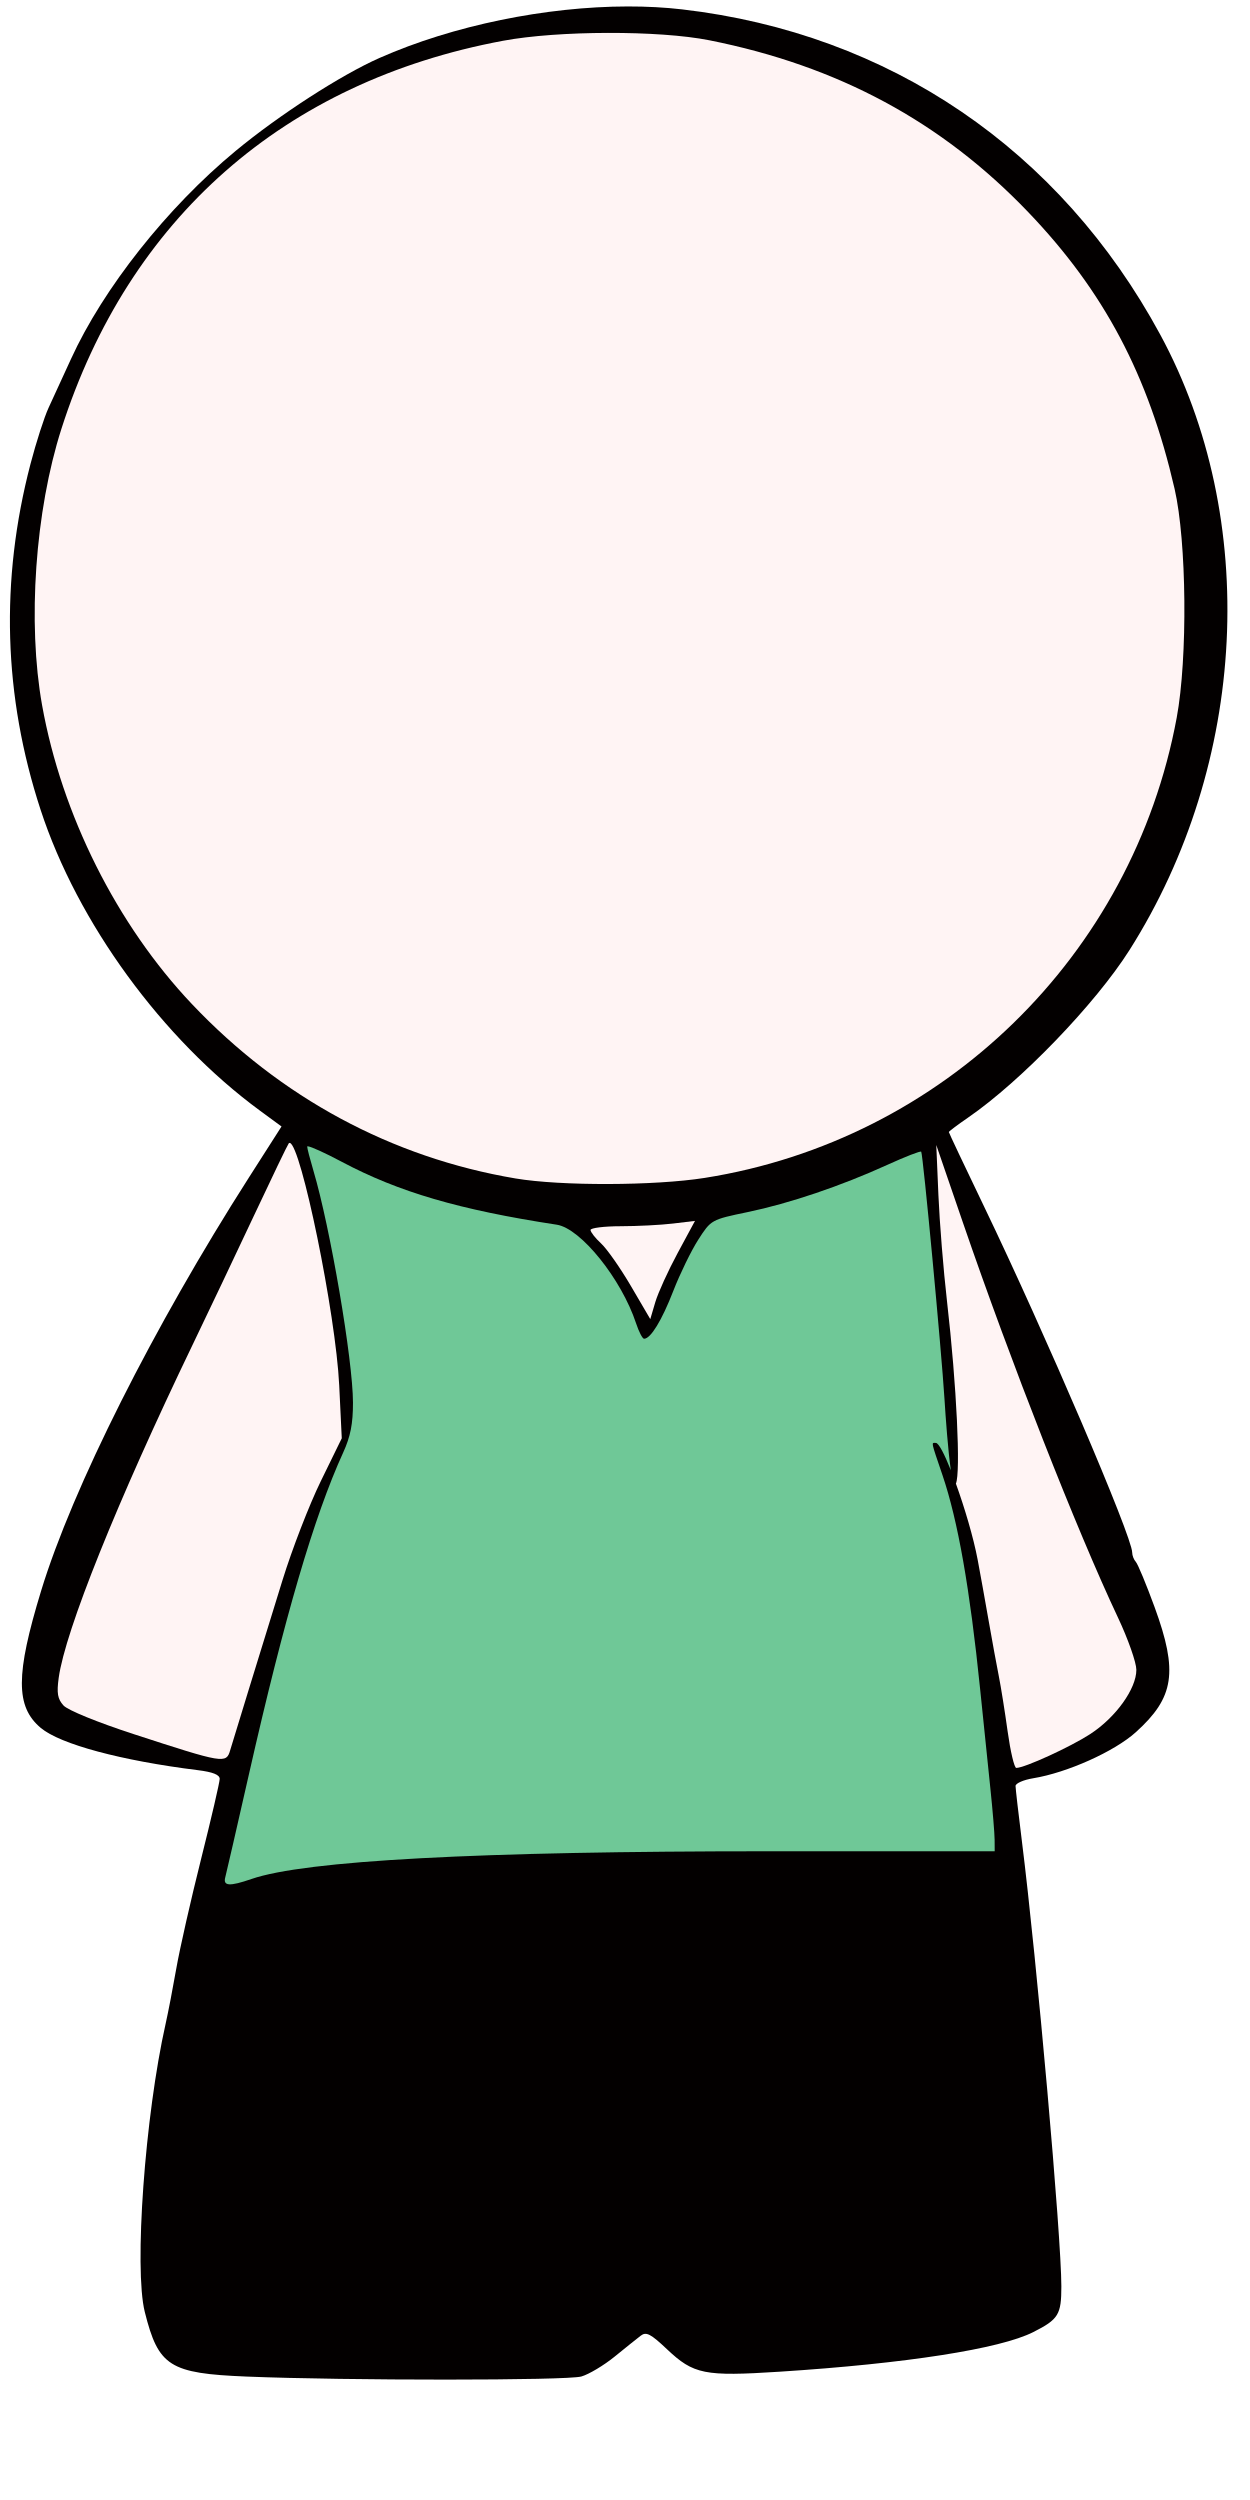
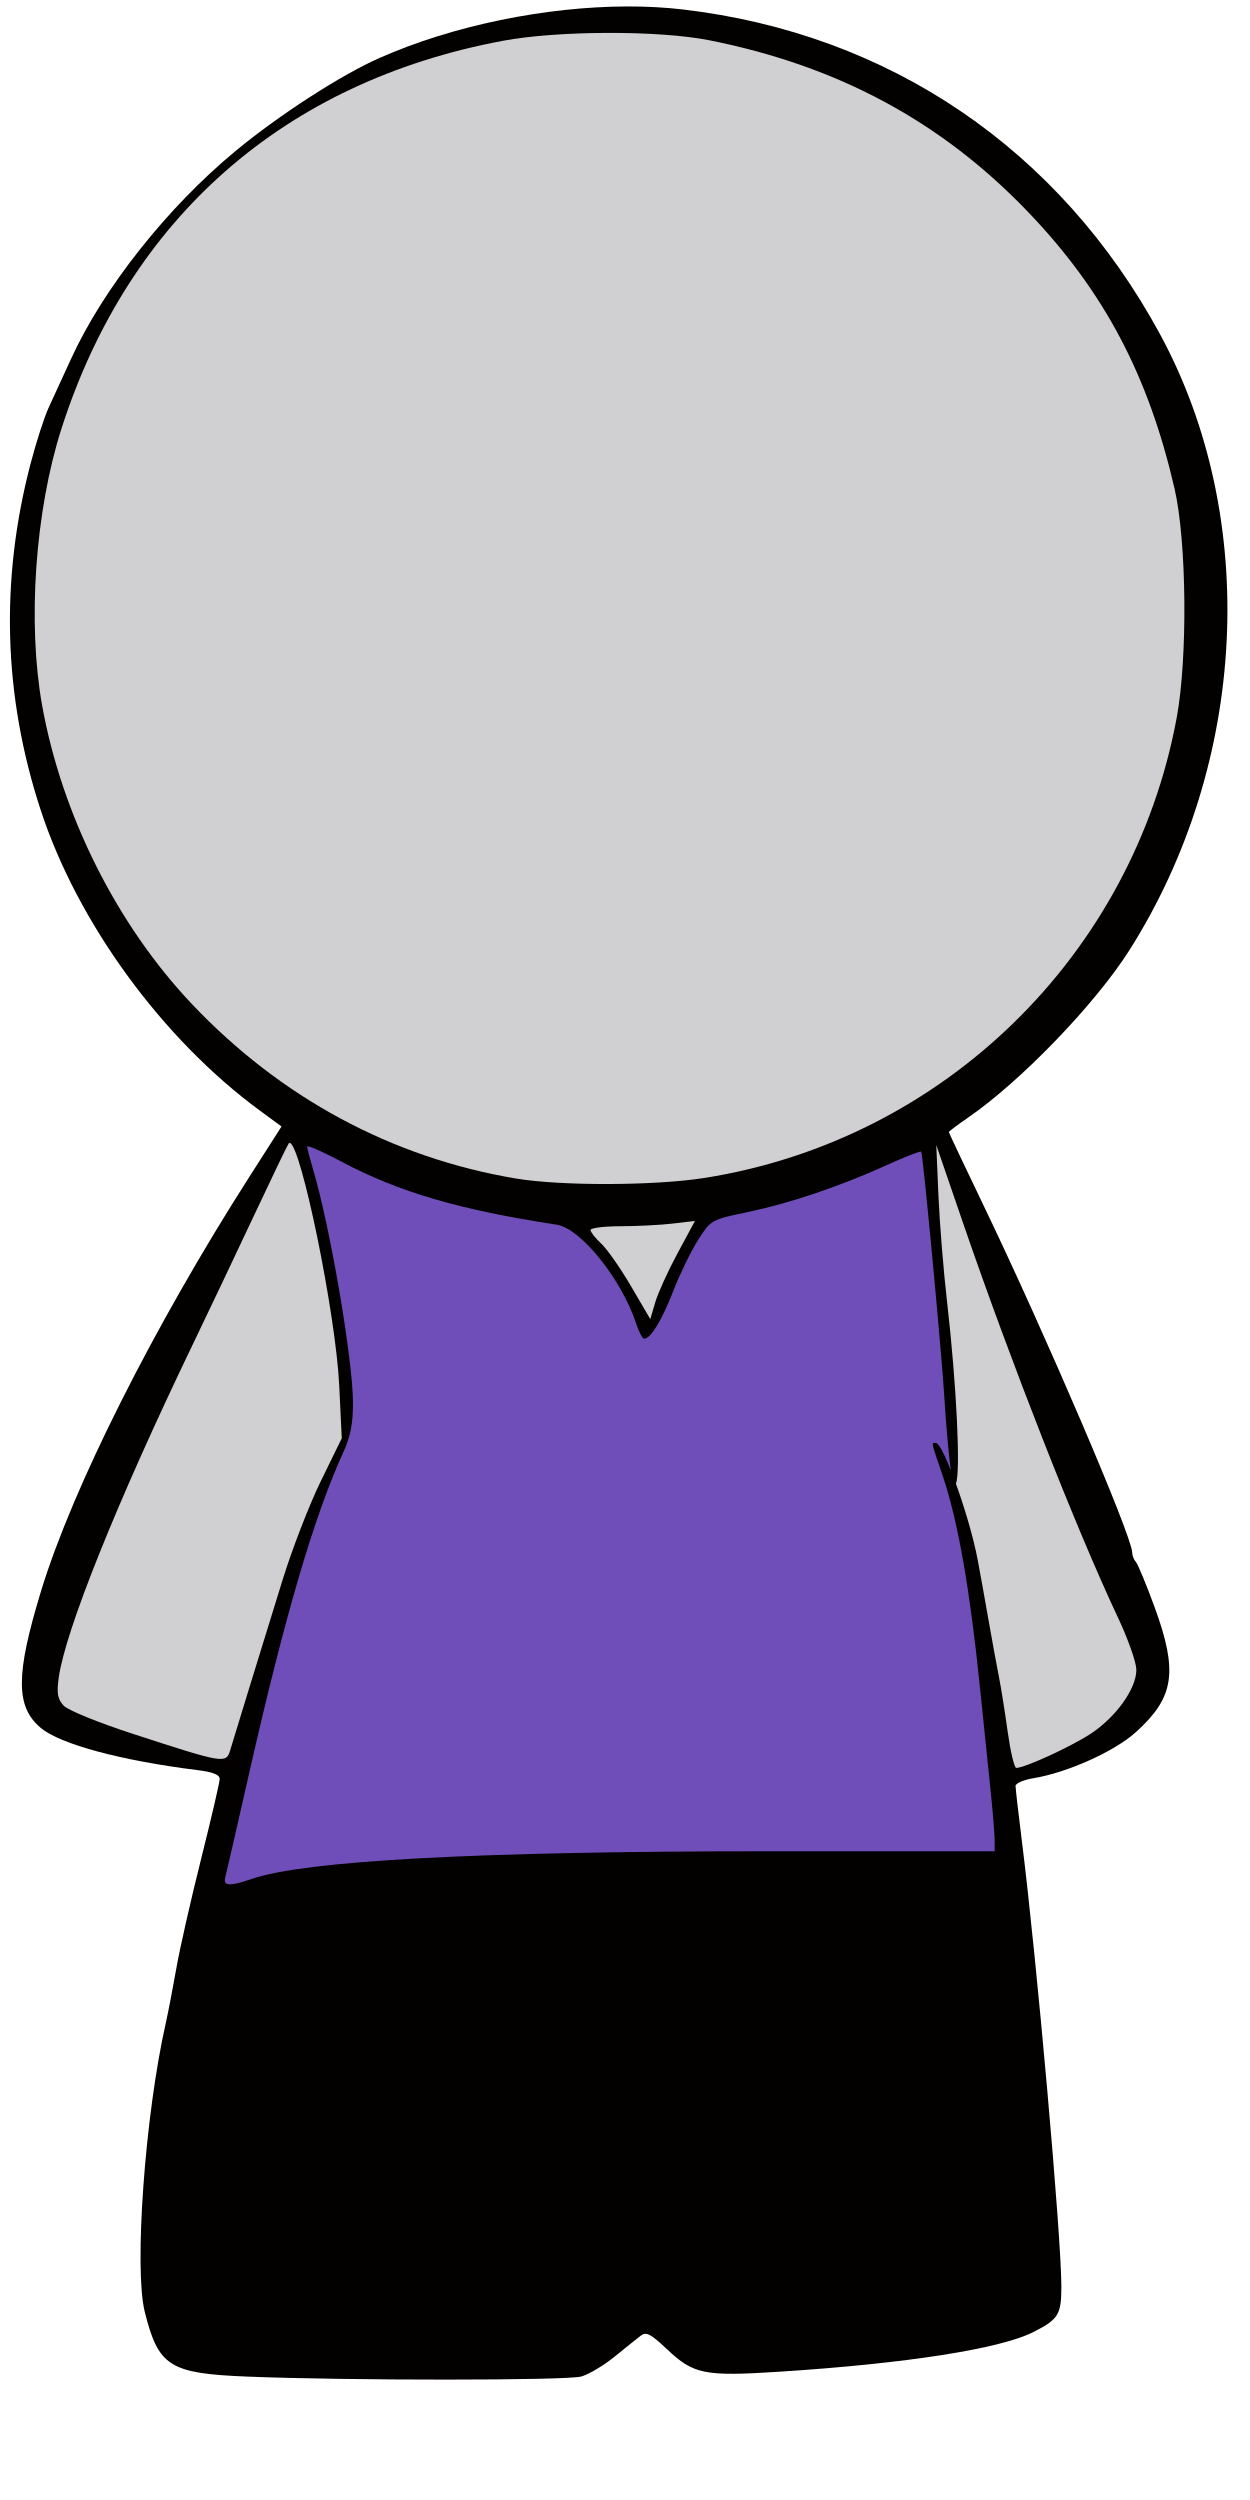
<svg xmlns="http://www.w3.org/2000/svg" xmlns:ns1="http://www.openswatchbook.org/uri/2009/osb" width="105.833mm" height="211.667mm" viewBox="0 0 105.833 211.667" version="1.1" id="svg8">
  <defs id="defs2">
    <linearGradient id="linearGradient6307" ns1:paint="solid">
      <stop style="stop-color:#030000;stop-opacity:1;" offset="0" id="stop6305" />
    </linearGradient>
    <linearGradient id="linearGradient6224" ns1:paint="solid">
      <stop style="stop-color:#ff0000;stop-opacity:1;" offset="0" id="stop6222" />
    </linearGradient>
  </defs>
  <g id="layer1" transform="translate(-3.0238,-2.934515)" style="opacity:1">
    <path style="fill:#030000;fill-opacity:1;stroke-width:1.333" d="M 200.893,2.064 C 174.723,2.107 145.027,8.114 121.449,18.541 109.097,24.004 89.316,36.787 75.391,48.303 53.504,66.403 33.055,92.241 22.736,114.836 c -2.57,5.628 -5.802,12.664 -7.182,15.635 -1.379,2.971 -3.987,11.071 -5.797,18 -9.746,37.317 -8.671,74.236 3.225,110.637 11.82,36.171 38.934,73.355 70.244,96.33 l 6.861,5.035 -10.414,16.299 c -30.527,47.777 -56.48,99.398 -66.516,132.299 -8.183,26.829 -8.205,37.048 -0.102,43.867 6.185,5.205 25.793,10.478 50.246,13.514 4.818,0.598 7,1.469 7,2.797 0,1.061 -2.676,12.585 -5.947,25.609 -3.271,13.025 -6.833,28.752 -7.916,34.947 -1.083,6.196 -2.628,14.199 -3.434,17.785 -6.622,29.465 -10.156,78.356 -6.668,92.258 4.366,17.402 7.904,19.645 32.572,20.654 32.054,1.311 102.525,1.298 107.125,-0.021 2.41,-0.691 7.206,-3.557 10.658,-6.369 3.452,-2.812 7.218,-5.829 8.367,-6.705 1.732,-1.32 3.158,-0.583 8.334,4.307 8.578,8.103 11.98,8.785 36.025,7.236 40.586,-2.614 70.615,-7.303 81.25,-12.689 8.045,-4.074 8.967,-5.575 8.967,-14.59 0,-15.957 -7.806,-104.015 -12.641,-142.6 -1.103,-8.8 -2.01,-16.699 -2.016,-17.551 -0.006,-0.852 2.54,-1.966 5.656,-2.477 10.856,-1.778 25.926,-8.533 32.773,-14.689 12.4,-11.148 13.641,-19.365 6.062,-40.082 -2.656,-7.261 -5.356,-13.772 -6,-14.469 -0.644,-0.697 -1.17,-2.055 -1.17,-3.02 0,-5.05 -27.803,-69.972 -47.502,-110.918 -6.14,-12.763 -11.164,-23.385 -11.164,-23.604 0,-0.219 2.789,-2.318 6.199,-4.664 16.818,-11.571 40.691,-36.349 51.584,-53.541 37.875,-59.776 41.79,-138.011 9.857,-196.986 C 339.209,47.844 284.642,10.717 218.328,3.008 212.783,2.363 206.932,2.055 200.893,2.064 Z" id="path4665" transform="matrix(0.2645833,0,0,0.2645833,3.0238,2.934515)" />
  </g>
  <g id="layer4">
-     <path style="opacity:1;fill:#6fc897;fill-opacity:1;stroke-width:1.333" d="m 98.527,366.824 c 1.03,0.088 5.482,2.105 10.775,4.92 18.274,9.716 37.699,15.402 68.869,20.162 7.673,1.172 20.694,17.376 25.385,31.59 0.891,2.699 2.039,4.906 2.553,4.906 2.102,0 5.674,-5.846 9.342,-15.291 2.138,-5.507 5.736,-12.893 7.994,-16.412 4.088,-6.37 4.159,-6.409 15.789,-8.826 13.424,-2.79 29.852,-8.348 44.76,-15.143 5.697,-2.597 10.554,-4.483 10.793,-4.191 0.561,0.686 6.479,63.564 7.443,79.092 0.368,5.923 1.153,16.701 2.041,22.855 -2.053,-5.167 -3.887,-8.75 -4.799,-8.75 -1.492,0 -1.671,-0.868 2.137,10.352 4.922,14.503 8.75,36.256 12.021,68.314 1.085,10.633 2.569,25.033 3.299,32 0.73,6.967 1.336,14.317 1.35,16.334 l 0.023,3.666 h -72.021 c -93.198,0 -148.739,2.974 -165.812,8.879 -7.02,2.428 -9.148,2.291 -8.383,-0.545 0.346,-1.283 3.756,-16.133 7.578,-33 11.402,-50.323 20.824,-82.478 30.15,-102.914 2.343,-5.134 3.152,-9.254 3.139,-16 -0.026,-13.615 -7.266,-56.042 -12.668,-74.23 -1.09,-3.67 -1.982,-7.127 -1.982,-7.684 0,-0.07 0.077,-0.097 0.225,-0.084 z" id="path4657" transform="scale(0.2645833)" />
+     <path style="opacity:1;fill:#6f4eba;fill-opacity:1;stroke-width:1.333" d="m 98.527,366.824 c 1.03,0.088 5.482,2.105 10.775,4.92 18.274,9.716 37.699,15.402 68.869,20.162 7.673,1.172 20.694,17.376 25.385,31.59 0.891,2.699 2.039,4.906 2.553,4.906 2.102,0 5.674,-5.846 9.342,-15.291 2.138,-5.507 5.736,-12.893 7.994,-16.412 4.088,-6.37 4.159,-6.409 15.789,-8.826 13.424,-2.79 29.852,-8.348 44.76,-15.143 5.697,-2.597 10.554,-4.483 10.793,-4.191 0.561,0.686 6.479,63.564 7.443,79.092 0.368,5.923 1.153,16.701 2.041,22.855 -2.053,-5.167 -3.887,-8.75 -4.799,-8.75 -1.492,0 -1.671,-0.868 2.137,10.352 4.922,14.503 8.75,36.256 12.021,68.314 1.085,10.633 2.569,25.033 3.299,32 0.73,6.967 1.336,14.317 1.35,16.334 l 0.023,3.666 h -72.021 c -93.198,0 -148.739,2.974 -165.812,8.879 -7.02,2.428 -9.148,2.291 -8.383,-0.545 0.346,-1.283 3.756,-16.133 7.578,-33 11.402,-50.323 20.824,-82.478 30.15,-102.914 2.343,-5.134 3.152,-9.254 3.139,-16 -0.026,-13.615 -7.266,-56.042 -12.668,-74.23 -1.09,-3.67 -1.982,-7.127 -1.982,-7.684 0,-0.07 0.077,-0.097 0.225,-0.084 z" id="path4657" transform="scale(0.2645833)" />
  </g>
  <g id="layer3">
-     <path style="opacity:1;fill:#fff4f4;fill-opacity:1;stroke-width:1.333" d="m 92.725,365.738 c 3.558,0.453 14.712,54.521 15.824,77.586 l 0.816,16.922 -6.719,13.746 c -3.696,7.56 -9.218,21.844 -12.271,31.744 -3.053,9.9 -7.867,25.499 -10.697,34.666 -2.831,9.167 -5.539,18.018 -6.018,19.668 -1.27,4.377 -2.011,4.253 -30.828,-5.133 -11.655,-3.796 -21.14,-7.667 -22.518,-9.189 -1.884,-2.082 -2.203,-3.924 -1.529,-8.84 2.061,-15.035 18.709,-56.449 42.814,-106.506 4.944,-10.267 13.777,-28.865 19.631,-41.332 5.853,-12.467 10.882,-22.909 11.174,-23.205 0.098,-0.1 0.206,-0.142 0.32,-0.127 z" id="path4661" transform="scale(0.2645833)" />
-     <path style="opacity:1;fill:#fff4f4;fill-opacity:1;stroke-width:1.333" d="m 299.609,366.402 8.469,24.668 c 15.469,45.048 36.504,98.641 49.654,126.512 3.247,6.882 5.904,14.429 5.904,16.771 0,6.055 -6.593,15.233 -14.756,20.543 -6.371,4.144 -20.991,10.84 -23.67,10.84 -0.63,0 -1.874,-5.249 -2.764,-11.666 -0.89,-6.417 -2.158,-14.368 -2.82,-17.668 -0.662,-3.3 -2.147,-11.4 -3.301,-18 -1.153,-6.6 -2.721,-15.299 -3.482,-19.332 -1.333,-7.059 -4.177,-16.624 -6.955,-24.311 1.559,-3.501 0.266,-31.263 -2.848,-58.357 -1.138,-9.9 -2.375,-25.2 -2.75,-34 z" id="path4659" transform="scale(0.2645833)" />
+     <path style="opacity:1;fill:#dddddf;fill-opacity:0.941;stroke-width:1.333" d="m 92.725,365.738 c 3.558,0.453 14.712,54.521 15.824,77.586 l 0.816,16.922 -6.719,13.746 c -3.696,7.56 -9.218,21.844 -12.271,31.744 -3.053,9.9 -7.867,25.499 -10.697,34.666 -2.831,9.167 -5.539,18.018 -6.018,19.668 -1.27,4.377 -2.011,4.253 -30.828,-5.133 -11.655,-3.796 -21.14,-7.667 -22.518,-9.189 -1.884,-2.082 -2.203,-3.924 -1.529,-8.84 2.061,-15.035 18.709,-56.449 42.814,-106.506 4.944,-10.267 13.777,-28.865 19.631,-41.332 5.853,-12.467 10.882,-22.909 11.174,-23.205 0.098,-0.1 0.206,-0.142 0.32,-0.127 z" id="path4661" transform="scale(0.2645833)" />
+     <path style="opacity:1;fill:#dddddf;fill-opacity:0.941;stroke-width:1.333" d="m 299.609,366.402 8.469,24.668 c 15.469,45.048 36.504,98.641 49.654,126.512 3.247,6.882 5.904,14.429 5.904,16.771 0,6.055 -6.593,15.233 -14.756,20.543 -6.371,4.144 -20.991,10.84 -23.67,10.84 -0.63,0 -1.874,-5.249 -2.764,-11.666 -0.89,-6.417 -2.158,-14.368 -2.82,-17.668 -0.662,-3.3 -2.147,-11.4 -3.301,-18 -1.153,-6.6 -2.721,-15.299 -3.482,-19.332 -1.333,-7.059 -4.177,-16.624 -6.955,-24.311 1.559,-3.501 0.266,-31.263 -2.848,-58.357 -1.138,-9.9 -2.375,-25.2 -2.75,-34 z" id="path4659" transform="scale(0.2645833)" />
  </g>
  <g id="layer2">
-     <path style="opacity:1;fill:#fff4f4;fill-opacity:1;stroke-width:1.333" d="m 194.537,10.527 c 12.283,-0.03 24.376,0.753 32.432,2.357 41.242,8.214 74.331,26.039 102.041,54.975 24.274,25.347 38.489,52.21 46.855,88.543 3.883,16.861 4.228,54.134 0.68,73.281 -14.109,76.122 -74.688,135.171 -151.068,147.252 -16.002,2.531 -46.032,2.616 -60.508,0.172 C 125.313,370.412 89.761,351.243 61.373,321.254 37.405,295.934 19.751,260.712 13.471,225.684 8.735,199.269 11.24,163.491 19.666,137.186 41.244,69.824 90.999,26.113 160.969,13.047 c 8.812,-1.646 21.285,-2.49 33.568,-2.52 z" id="path4663" transform="scale(0.2645833)" />
-     <path style="opacity:1;fill:#fff4f4;fill-opacity:1;stroke-width:1.333" d="m 222.398,390.688 -5.551,10.293 c -3.054,5.661 -6.273,12.734 -7.154,15.717 l -1.602,5.424 -6.16,-10.525 c -3.388,-5.789 -7.69,-11.939 -9.561,-13.666 -1.871,-1.727 -3.402,-3.678 -3.402,-4.334 0,-0.656 4.351,-1.198 9.668,-1.205 5.317,-0.006 12.838,-0.392 16.715,-0.857 z" id="path4655" transform="scale(0.2645833)" />
+     <path style="opacity:1;fill:#dddddf;fill-opacity:0.941;stroke-width:1.333" d="m 194.537,10.527 c 12.283,-0.03 24.376,0.753 32.432,2.357 41.242,8.214 74.331,26.039 102.041,54.975 24.274,25.347 38.489,52.21 46.855,88.543 3.883,16.861 4.228,54.134 0.68,73.281 -14.109,76.122 -74.688,135.171 -151.068,147.252 -16.002,2.531 -46.032,2.616 -60.508,0.172 C 125.313,370.412 89.761,351.243 61.373,321.254 37.405,295.934 19.751,260.712 13.471,225.684 8.735,199.269 11.24,163.491 19.666,137.186 41.244,69.824 90.999,26.113 160.969,13.047 c 8.812,-1.646 21.285,-2.49 33.568,-2.52 z" id="path4663" transform="scale(0.2645833)" />
+     <path style="opacity:1;fill:#dddddf;fill-opacity:0.941;stroke-width:1.333" d="m 222.398,390.688 -5.551,10.293 c -3.054,5.661 -6.273,12.734 -7.154,15.717 l -1.602,5.424 -6.16,-10.525 c -3.388,-5.789 -7.69,-11.939 -9.561,-13.666 -1.871,-1.727 -3.402,-3.678 -3.402,-4.334 0,-0.656 4.351,-1.198 9.668,-1.205 5.317,-0.006 12.838,-0.392 16.715,-0.857 z" id="path4655" transform="scale(0.2645833)" />
  </g>
</svg>
